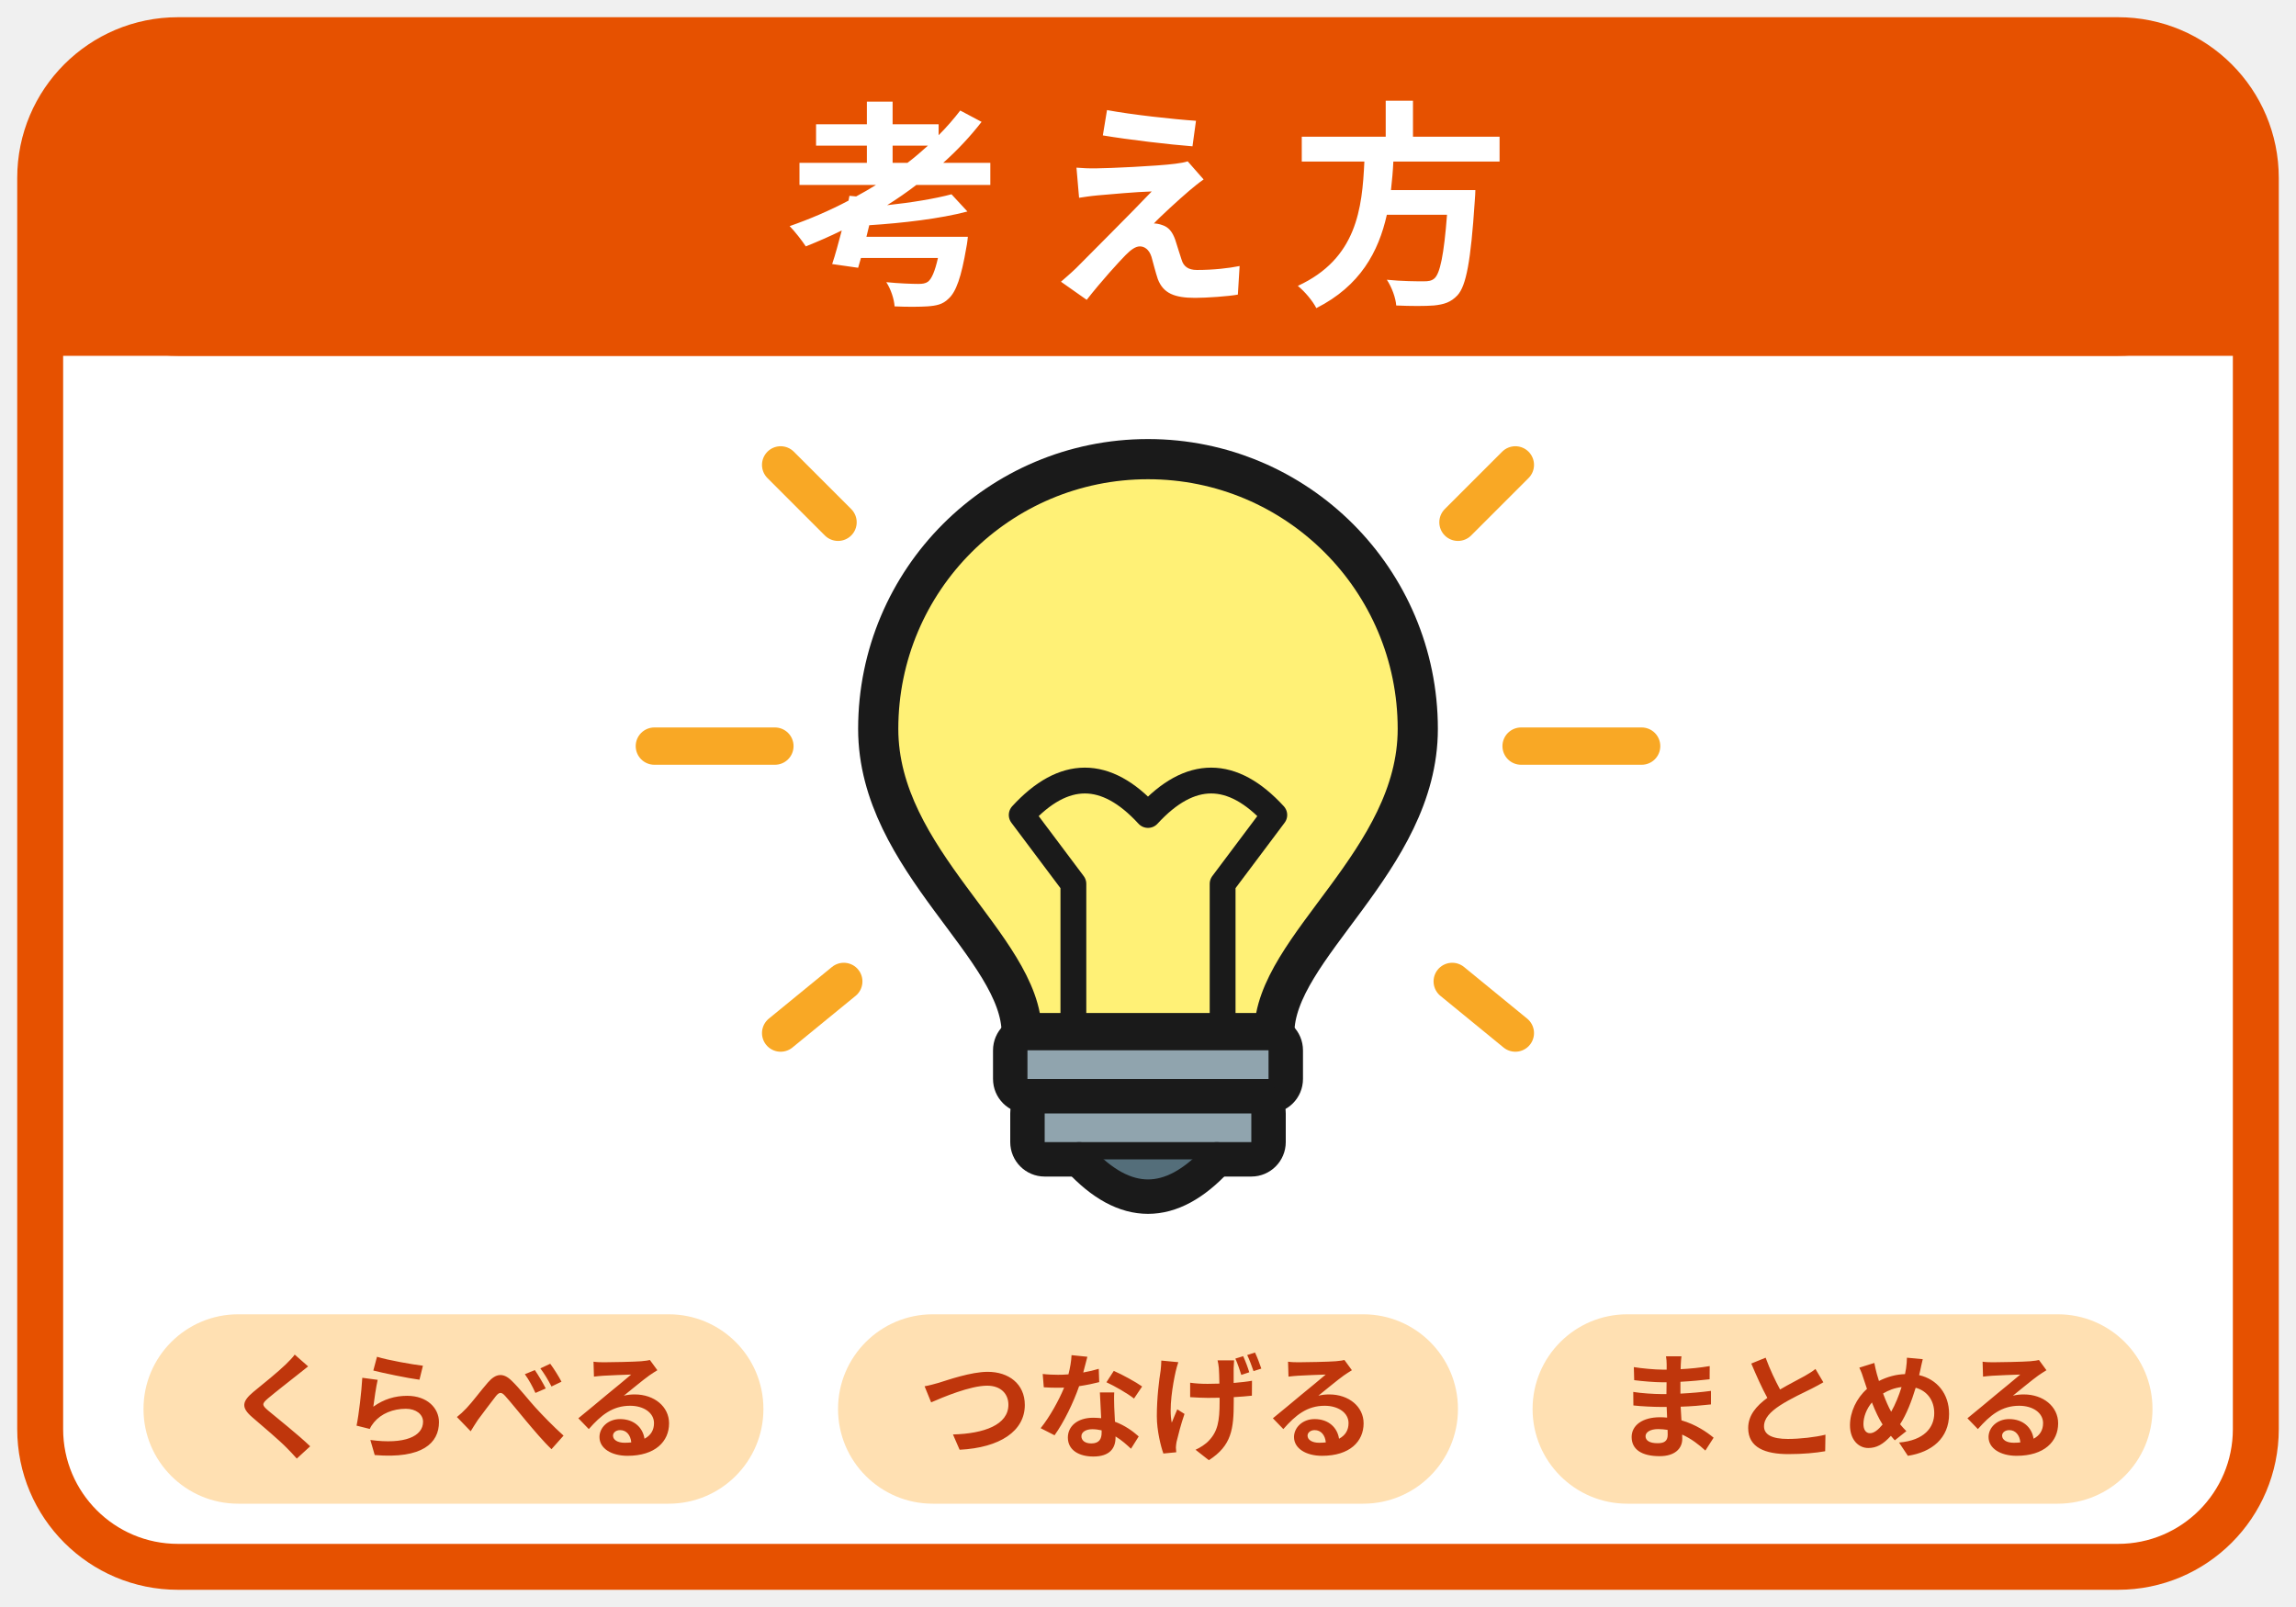
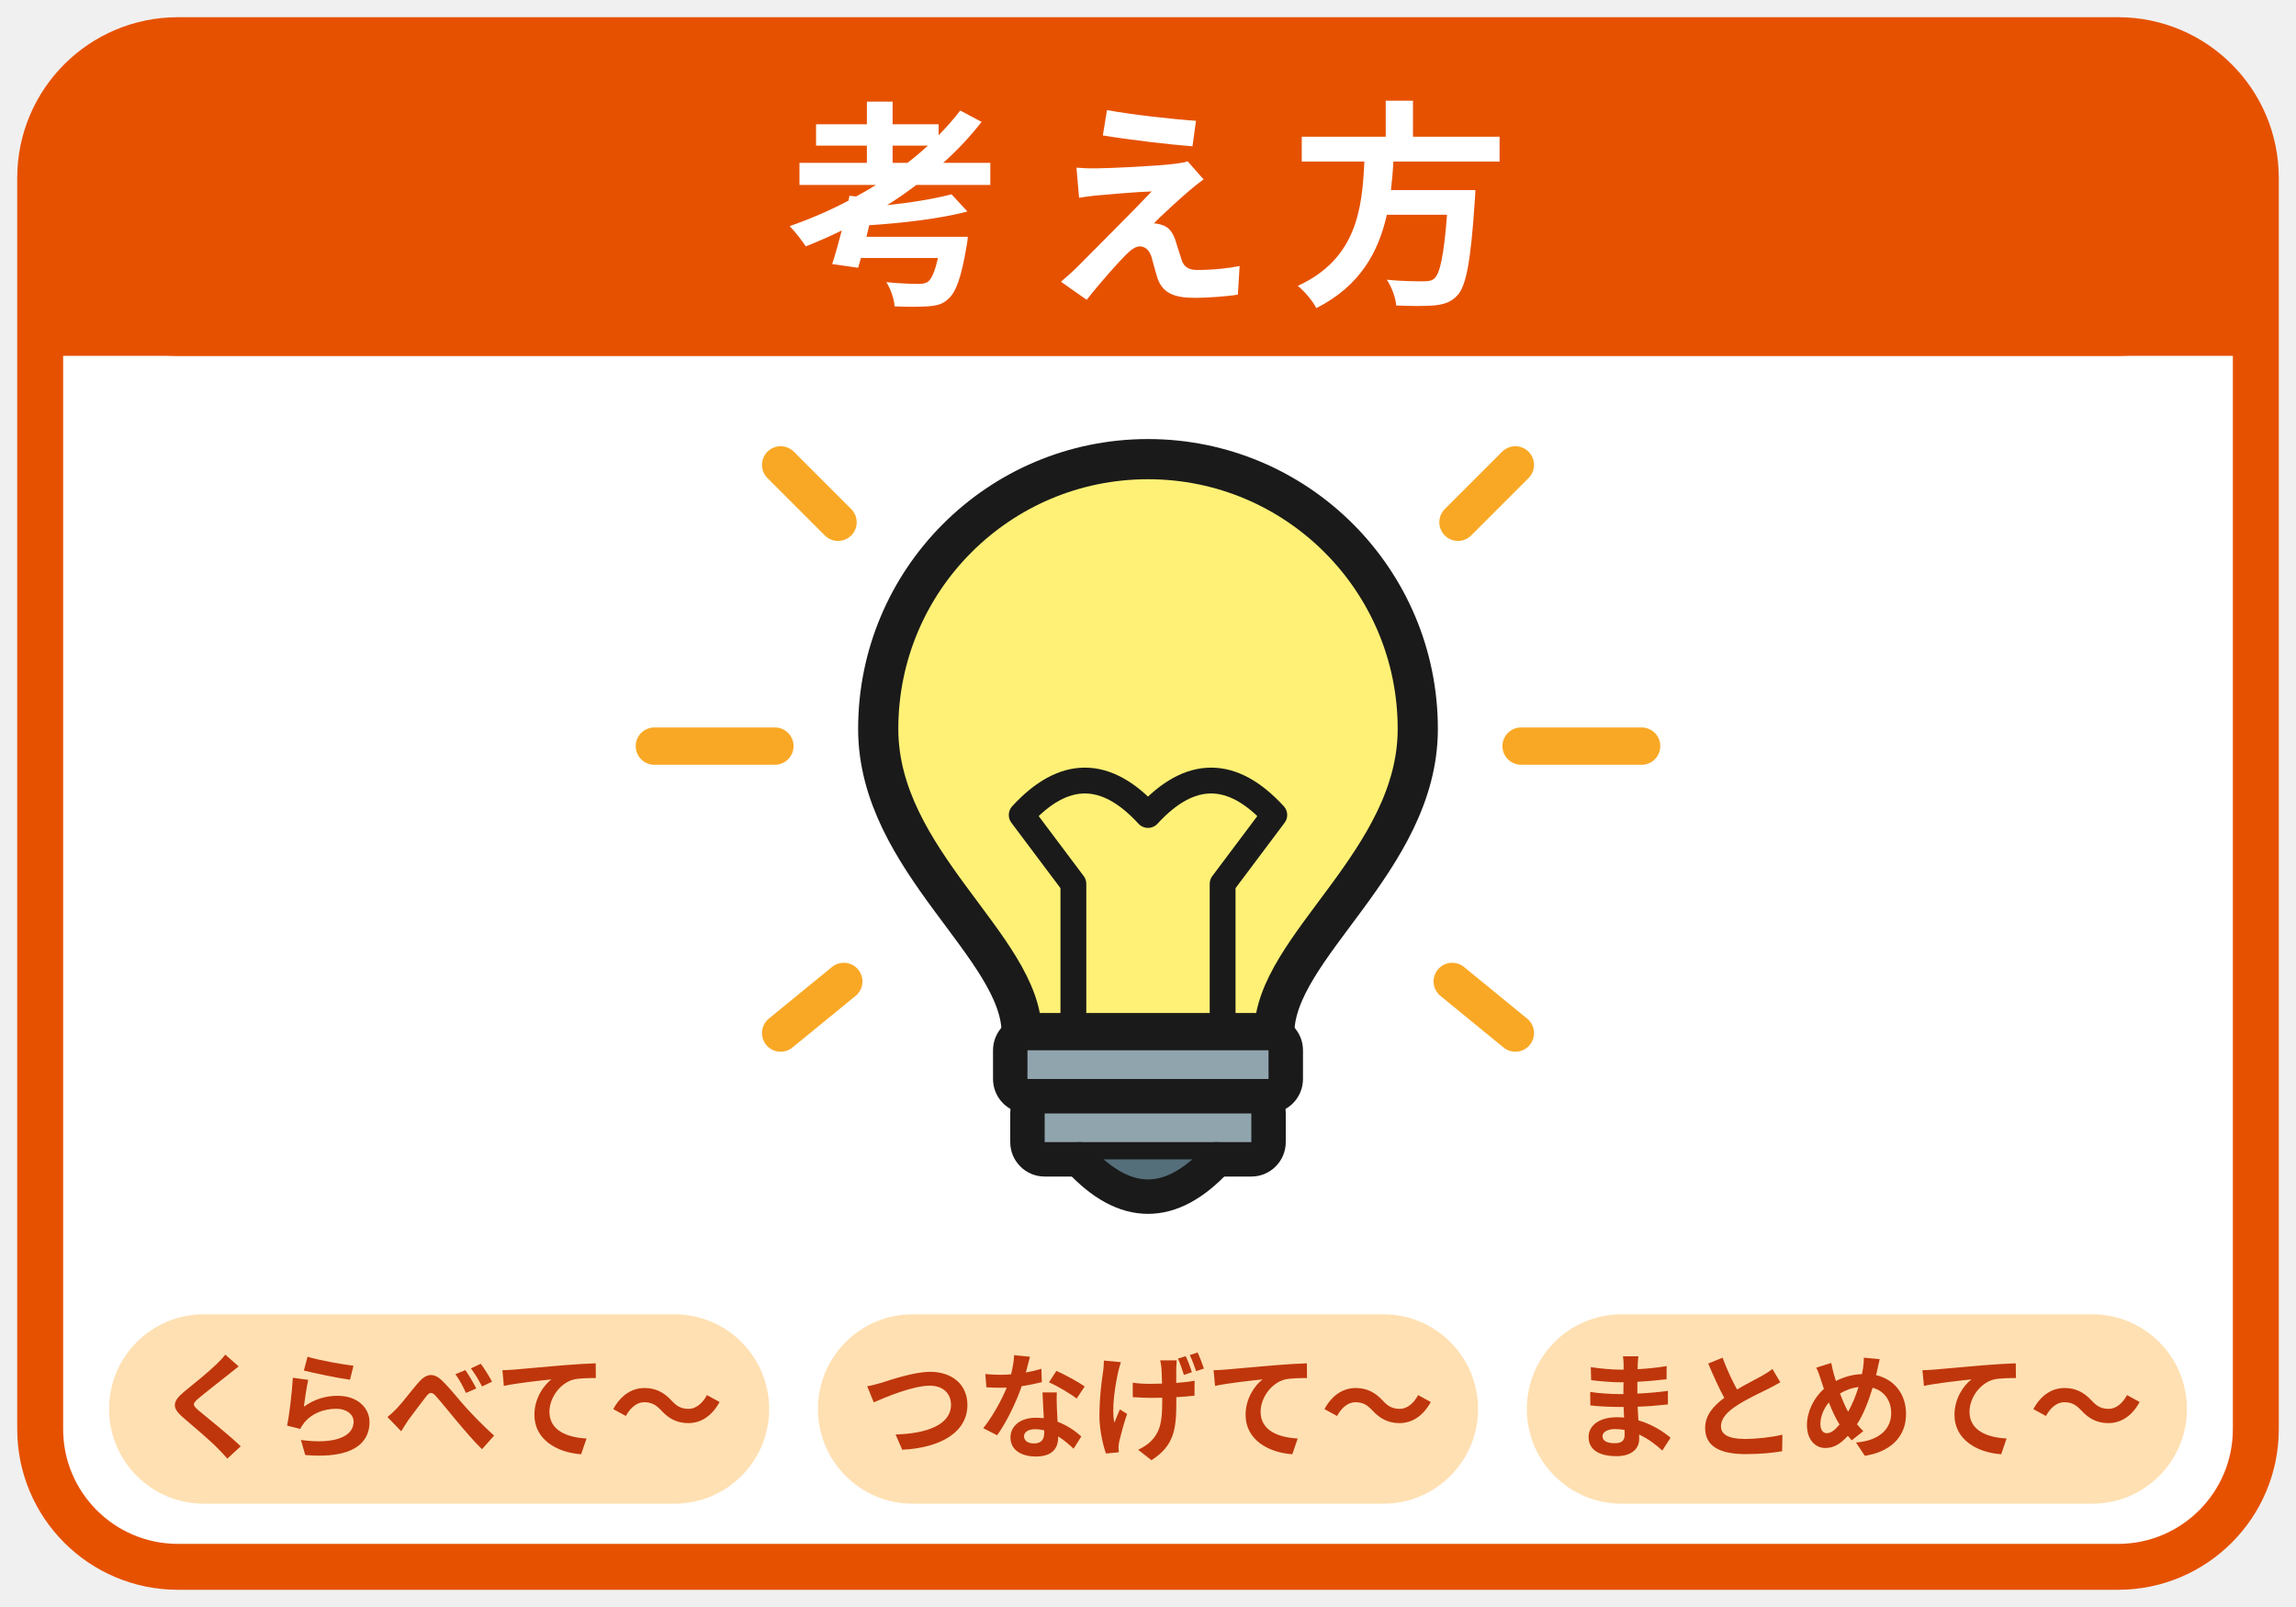
<svg xmlns="http://www.w3.org/2000/svg" viewBox="0 0 800 560" width="800" height="560">
  <style>text{font-family:"IPAGothic","BIZ UDPGothic","Hiragino Maru Gothic ProN","Meiryo",sans-serif;font-weight:bold}</style>
  <rect x="14" y="14" width="772" height="532" rx="48" fill="#ffffff" stroke="#e65100" stroke-width="16" />
  <rect x="14" y="14" width="772" height="110" rx="48" fill="#e65100" />
  <rect x="14" y="80" width="772" height="44" fill="#e65100" />
  <text x="400" y="100" font-size="76" fill="#ffffff" text-anchor="middle" letter-spacing="12">考え方</text>
  <g transform="translate(400 290)" stroke="#1a1a1a" stroke-linecap="round" stroke-linejoin="round">
    <g stroke="#f9a825" stroke-width="13">
      <path d="M-128 -128 L-108 -108 M128 -128 L108 -108 M-172 -30 L-130 -30 M172 -30 L130 -30 M-128 70 L-106 52 M128 70 L106 52" />
    </g>
    <path d="M-44 70 C-44 40 -94 10 -94 -36 A94 94 0 1 1 94 -36 C94 10 44 40 44 70 Z" fill="#fff176" stroke-width="14" />
    <path d="M-26 66 L-26 18 L-44 -6 M26 66 L26 18 L44 -6 M-44 -6 Q-22 -30 0 -6 Q22 -30 44 -6" fill="none" stroke-width="9" />
    <rect x="-48" y="70" width="96" height="22" rx="6" fill="#90a4ae" stroke-width="12" />
    <rect x="-42" y="92" width="84" height="22" rx="6" fill="#90a4ae" stroke-width="12" />
    <path d="M-24 114 Q0 140 24 114" fill="#546e7a" stroke-width="12" />
  </g>
  <g font-size="40" text-anchor="middle">
-     <rect x="50" y="458" width="216" height="66" rx="33" fill="#ffe0b2" />
-     <text x="158" y="505" fill="#bf360c">くらべる</text>
-     <rect x="292" y="458" width="216" height="66" rx="33" fill="#ffe0b2" />
-     <text x="400" y="505" fill="#bf360c">つなげる</text>
-     <rect x="534" y="458" width="216" height="66" rx="33" fill="#ffe0b2" />
-     <text x="642" y="505" fill="#bf360c">まとめる</text>
+     <rect x="38" y="458" width="230" height="66" rx="33" fill="#ffe0b2" />
+     <text x="153" y="505" fill="#bf360c">くらべて〜</text>
+     <rect x="285" y="458" width="230" height="66" rx="33" fill="#ffe0b2" />
+     <text x="400" y="505" fill="#bf360c">つなげて〜</text>
+     <rect x="532" y="458" width="230" height="66" rx="33" fill="#ffe0b2" />
+     <text x="647" y="505" fill="#bf360c">まとめて〜</text>
  </g>
</svg>
